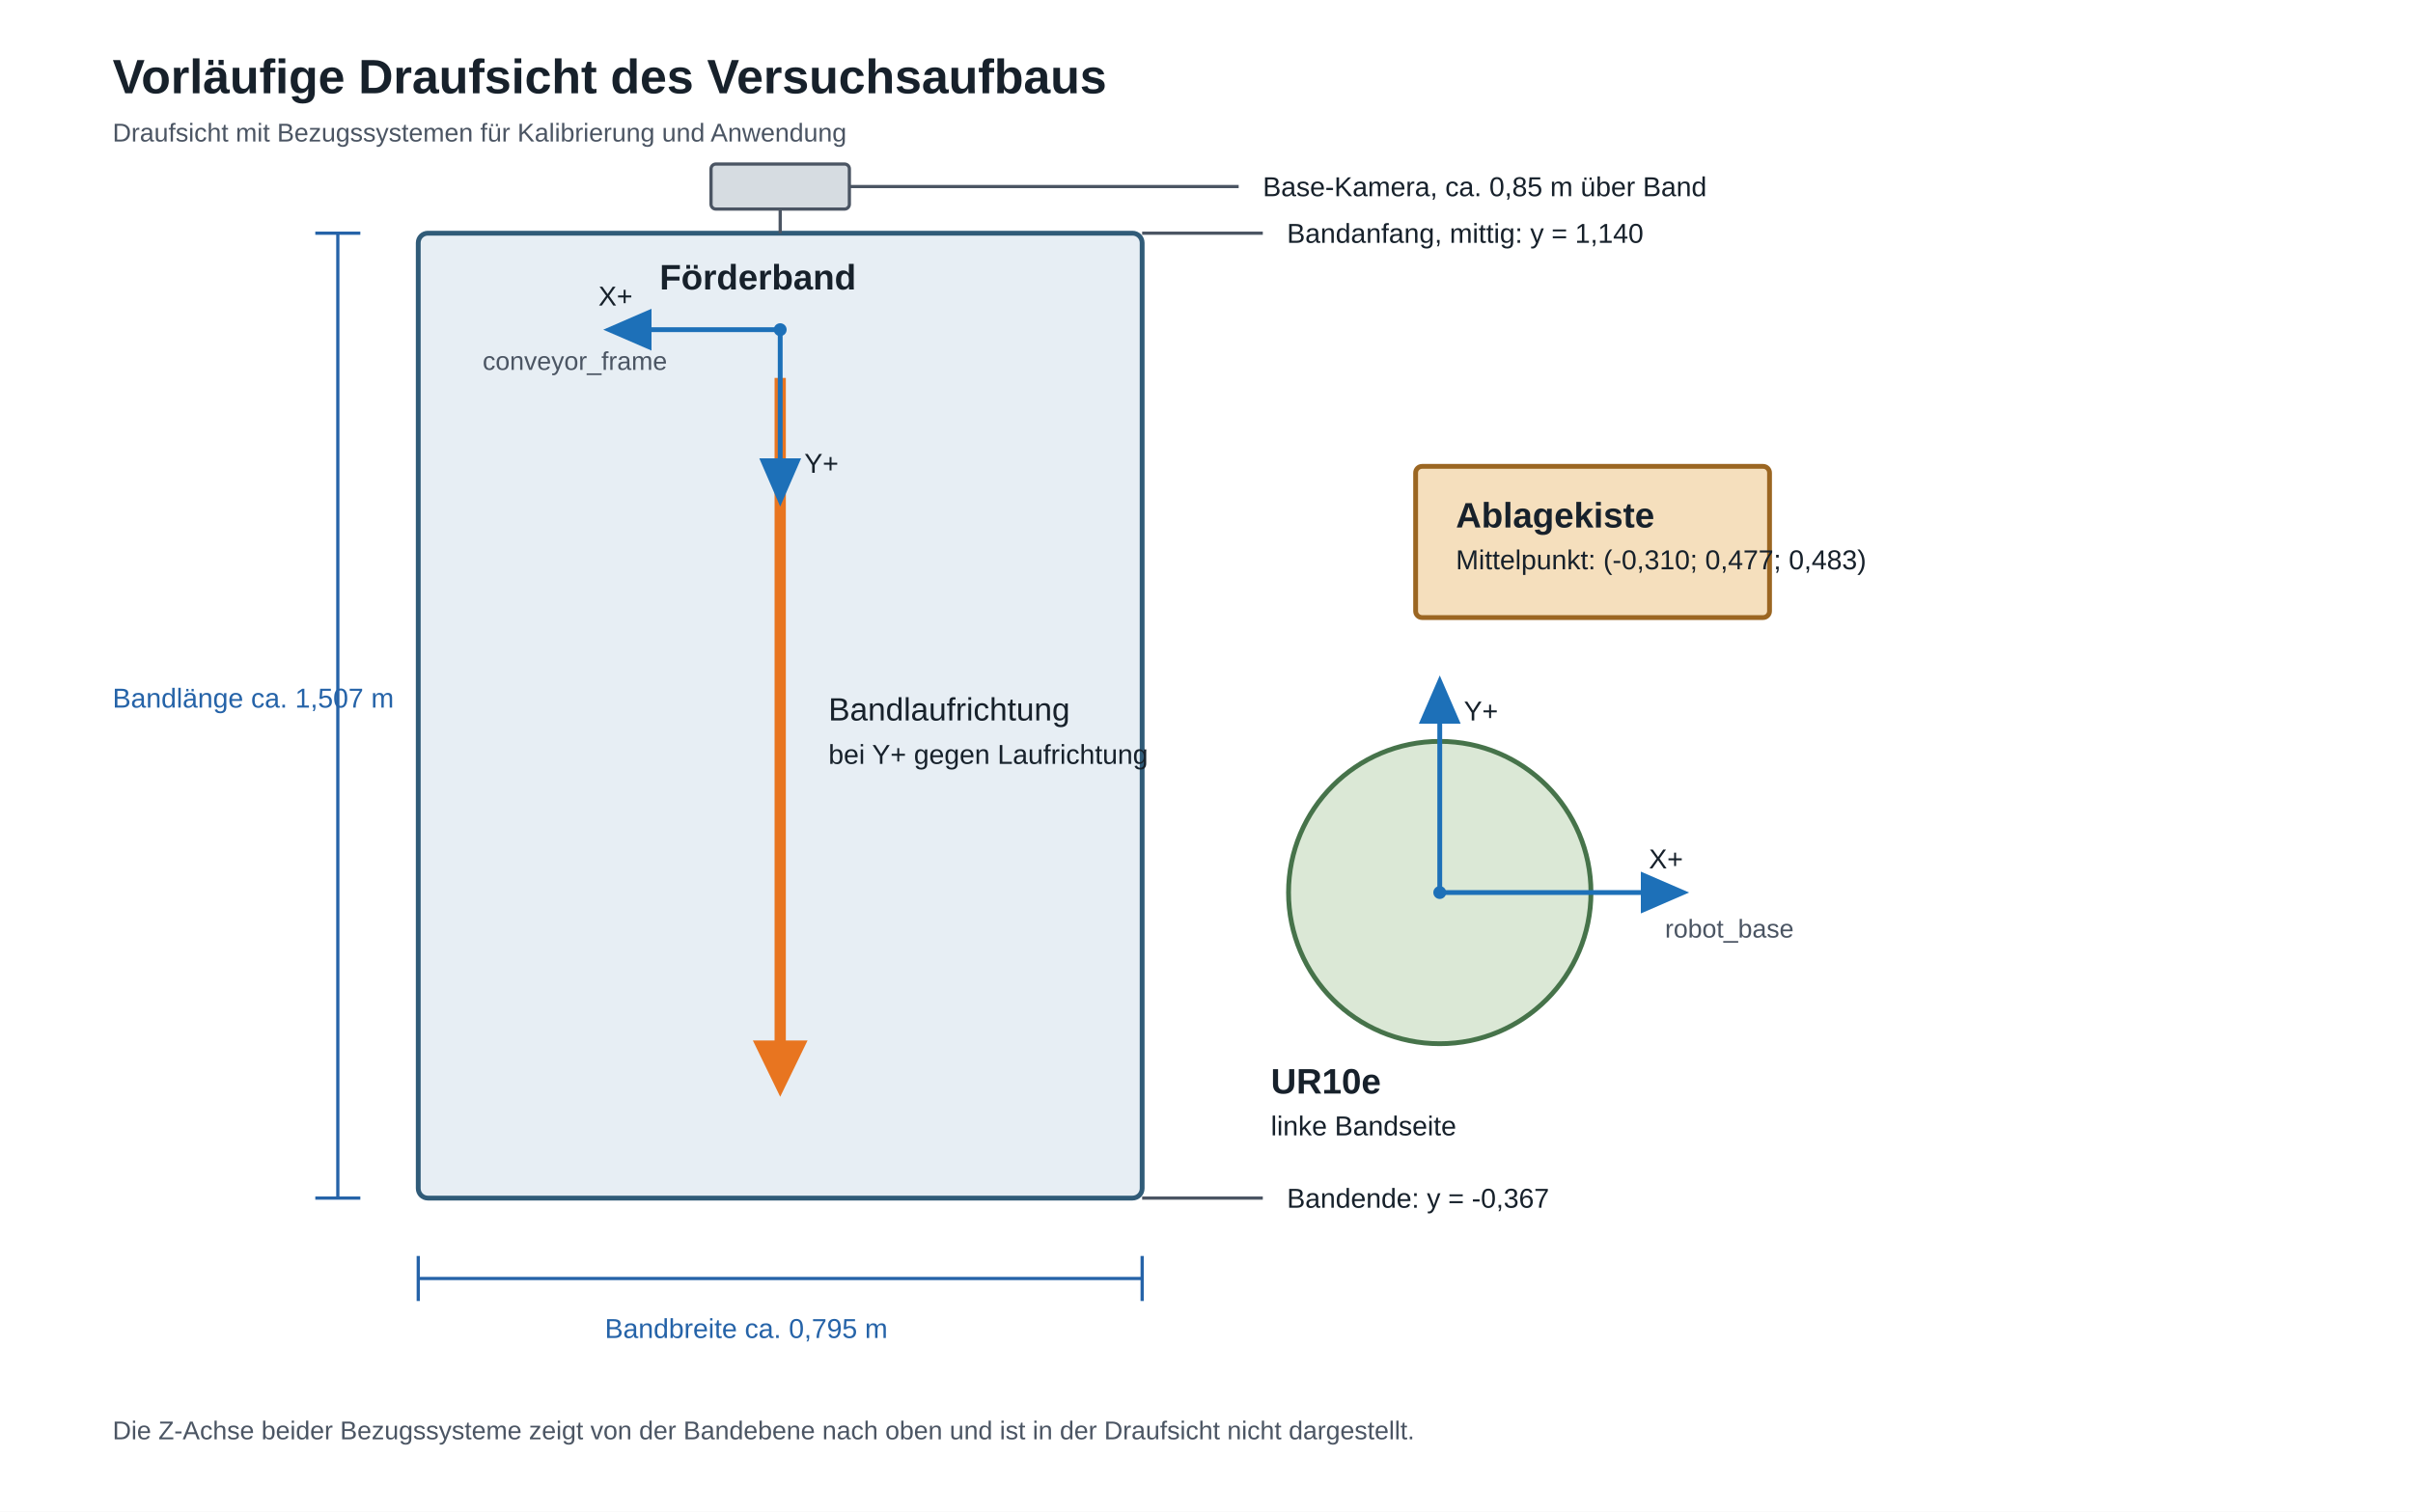
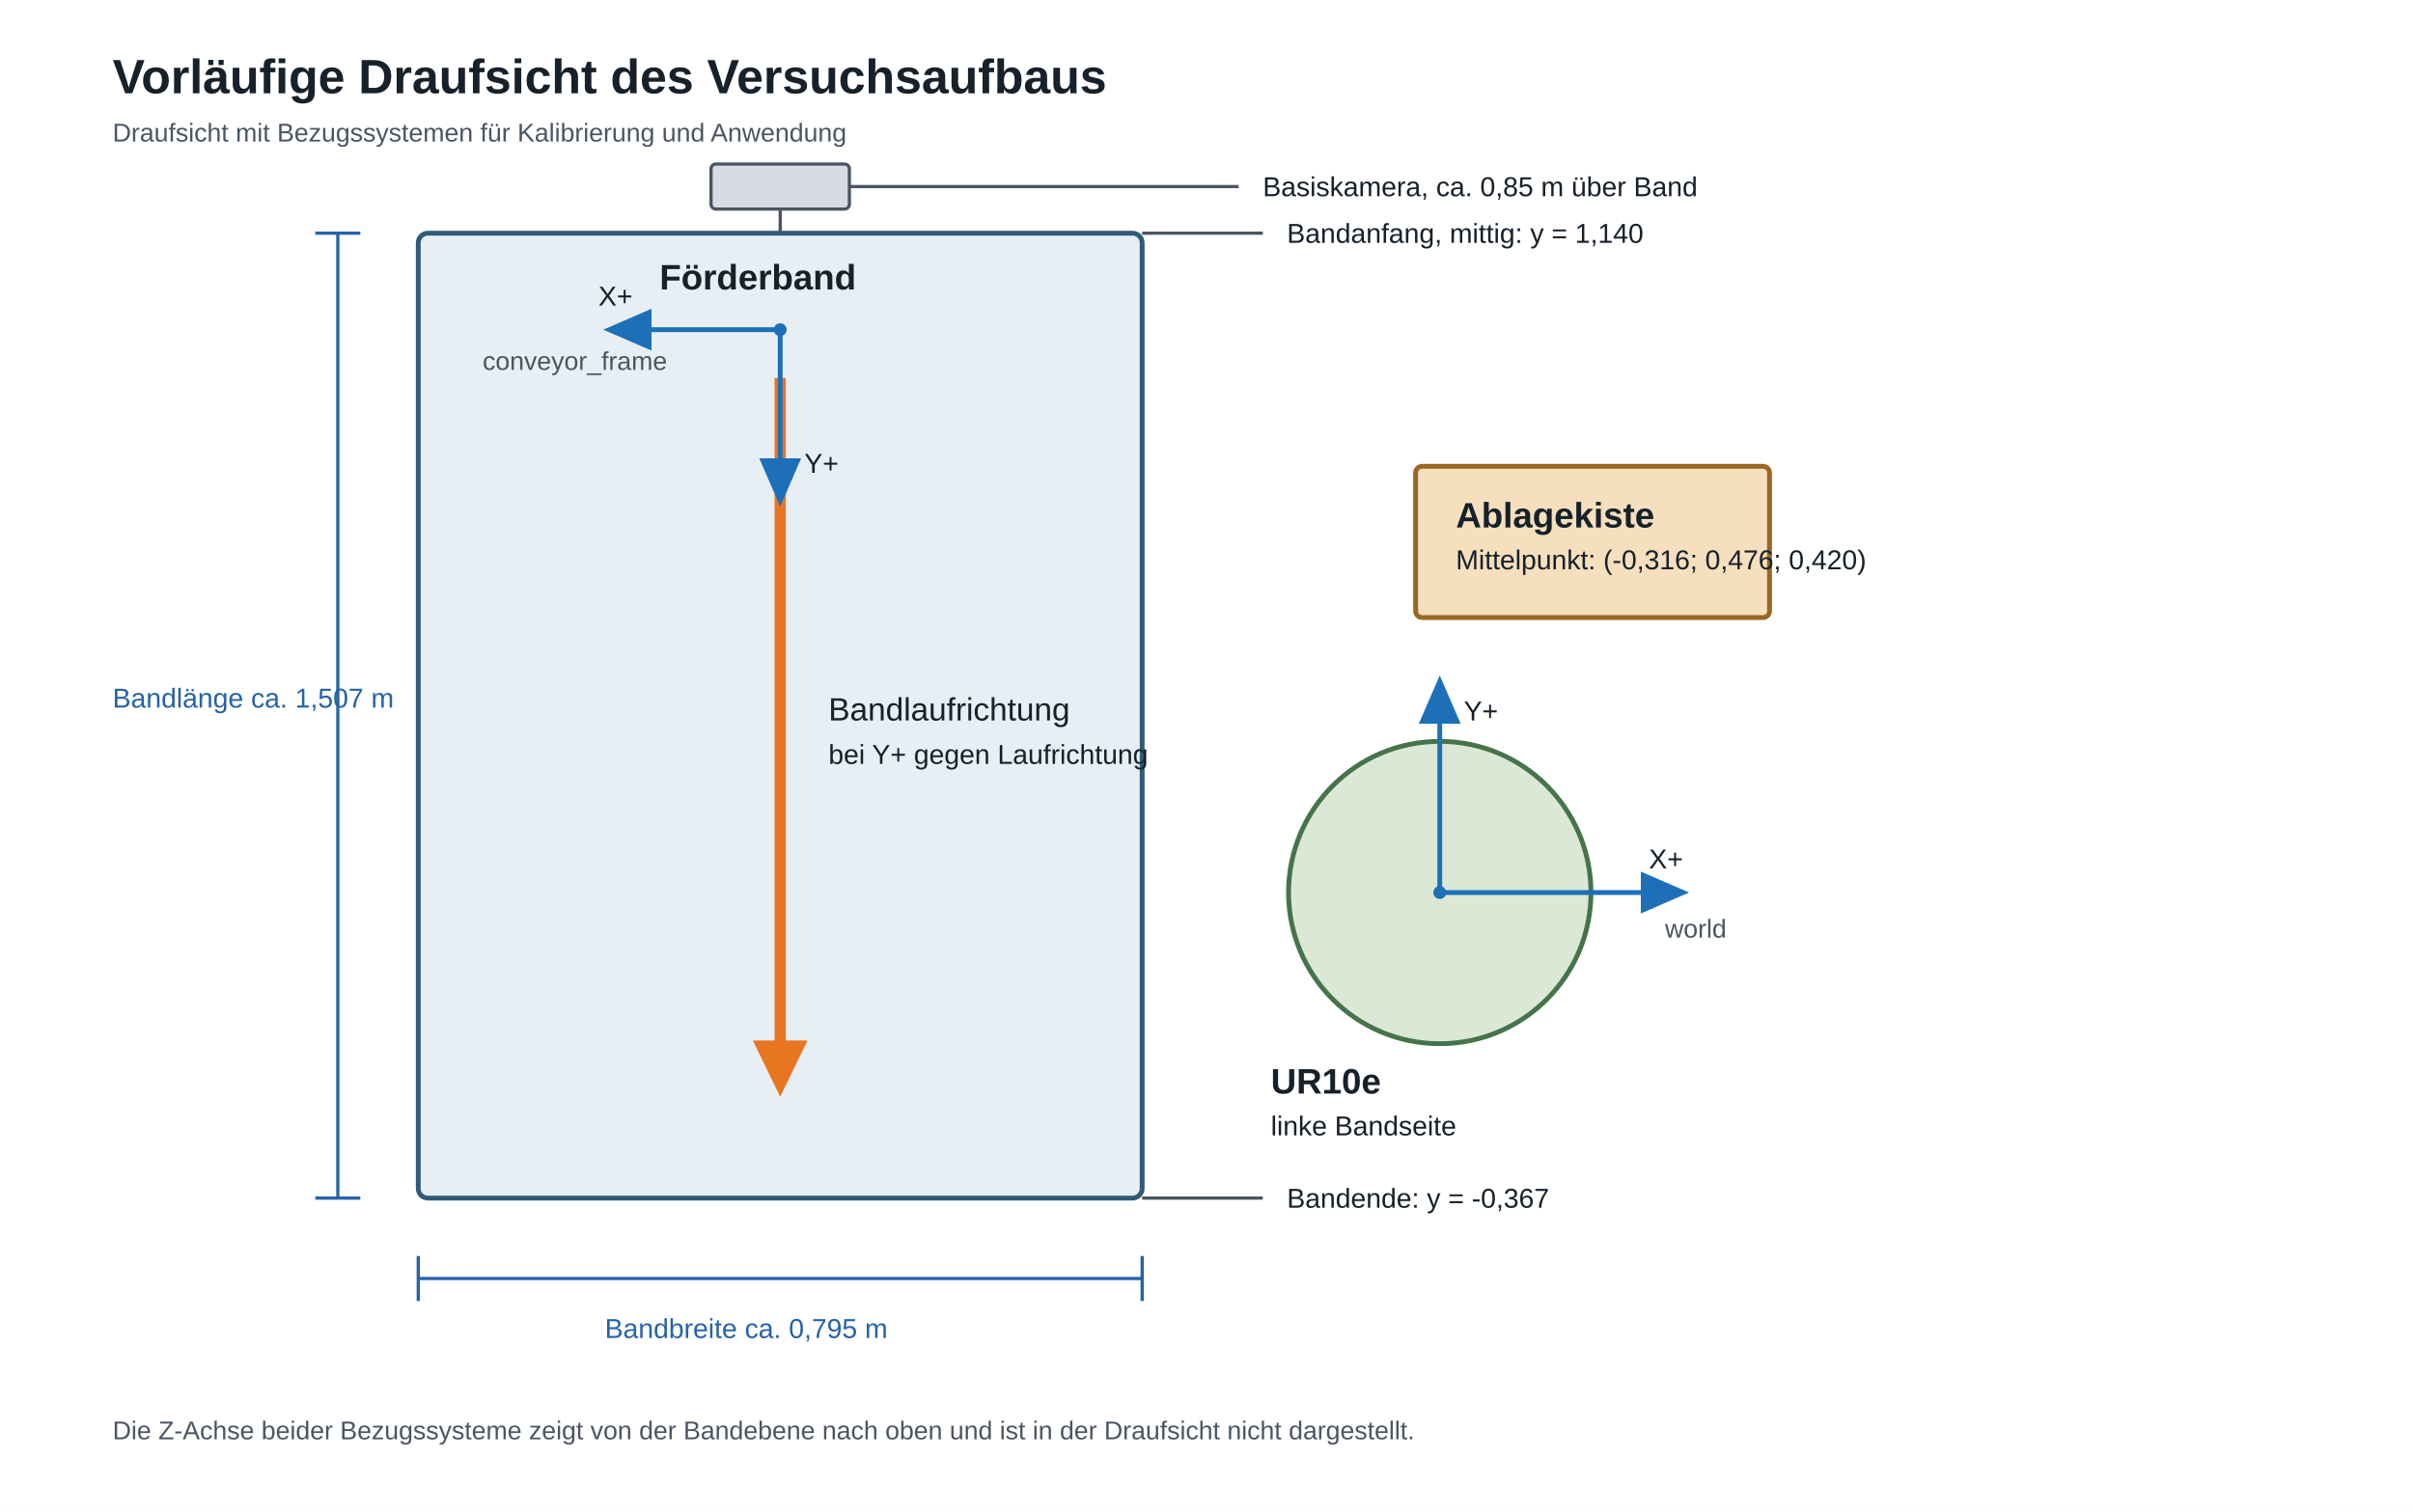
<svg xmlns="http://www.w3.org/2000/svg" width="1500" height="940" viewBox="0 0 1500 940">
  <style>
    text { font-family: Arial, sans-serif; fill: #17212b; }
    .title { font-size: 30px; font-weight: bold; }
    .heading { font-size: 22px; font-weight: bold; }
    .label { font-size: 20px; }
    .small { font-size: 17px; }
    .note { font-size: 16px; fill: #4b5563; }
    .dim { font-size: 17px; fill: #2563a8; }
  </style>
  <rect width="1500" height="940" fill="white" />
  <text x="70" y="58" class="title">Vorläufige Draufsicht des Versuchsaufbaus</text>
  <text x="70" y="88" class="note">Draufsicht mit Bezugssystemen für Kalibrierung und Anwendung</text>
  <rect x="260" y="145" width="450" height="600" rx="6" fill="#e7eef4" stroke="#305b78" stroke-width="3" />
  <text x="410" y="180" class="heading">Förderband</text>
  <rect x="442" y="102" width="86" height="28" rx="3" fill="#d6dce1" stroke="#4b5563" stroke-width="2" />
  <line x1="485" y1="130" x2="485" y2="145" stroke="#4b5563" stroke-width="2" />
  <line x1="528" y1="116" x2="770" y2="116" stroke="#4b5563" stroke-width="2" />
-   <text x="785" y="122" class="small">Base-Kamera, ca. 0,85 m über Band</text>
+   <text x="785" y="122" class="small">Basiskamera, ca. 0,85 m über Band</text>
  <line x1="485" y1="235" x2="485" y2="650" stroke="#e87520" stroke-width="7" />
  <polygon points="485,682 468,647 502,647" fill="#e87520" />
  <text x="515" y="448" class="label" fill="#c85410">Bandlaufrichtung</text>
  <text x="515" y="475" class="small">bei Y+ gegen Laufrichtung</text>
  <circle cx="895" cy="555" r="94" fill="#dbe8d6" stroke="#46734a" stroke-width="3" />
  <text x="790" y="680" class="heading">UR10e</text>
  <text x="790" y="706" class="small">linke Bandseite</text>
  <rect x="880" y="290" width="220" height="94" rx="4" fill="#f5dfbd" stroke="#9b6622" stroke-width="3" />
  <text x="905" y="328" class="heading">Ablagekiste</text>
-   <text x="905" y="354" class="small">Mittelpunkt: (-0,310; 0,477; 0,483)</text>
+   <text x="905" y="354" class="small">Mittelpunkt: (-0,316; 0,476; 0,420)</text>
  <line x1="710" y1="145" x2="785" y2="145" stroke="#4b5563" stroke-width="2" />
  <text x="800" y="151" class="small">Bandanfang, mittig: y = 1,140</text>
  <line x1="710" y1="745" x2="785" y2="745" stroke="#4b5563" stroke-width="2" />
  <text x="800" y="751" class="small">Bandende: y = -0,367</text>
  <line x1="260" y1="795" x2="710" y2="795" stroke="#2563a8" stroke-width="2" />
  <line x1="260" y1="781" x2="260" y2="809" stroke="#2563a8" stroke-width="2" />
  <line x1="710" y1="781" x2="710" y2="809" stroke="#2563a8" stroke-width="2" />
  <text x="376" y="832" class="dim">Bandbreite ca. 0,795 m</text>
  <line x1="210" y1="145" x2="210" y2="745" stroke="#2563a8" stroke-width="2" />
  <line x1="196" y1="145" x2="224" y2="145" stroke="#2563a8" stroke-width="2" />
  <line x1="196" y1="745" x2="224" y2="745" stroke="#2563a8" stroke-width="2" />
  <text x="70" y="440" class="dim">Bandlänge ca. 1,507 m</text>
  <circle cx="485" cy="205" r="4" fill="#1d70b8" />
  <line x1="485" y1="205" x2="395" y2="205" stroke="#1d70b8" stroke-width="3" />
  <polygon points="375,205 405,192 405,218" fill="#1d70b8" />
  <line x1="485" y1="205" x2="485" y2="295" stroke="#1d70b8" stroke-width="3" />
  <polygon points="485,315 472,285 498,285" fill="#1d70b8" />
  <text x="372" y="190" class="small">X+</text>
  <text x="500" y="294" class="small">Y+</text>
  <text x="300" y="230" class="note">conveyor_frame</text>
  <circle cx="895" cy="555" r="4" fill="#1d70b8" />
  <line x1="895" y1="555" x2="1030" y2="555" stroke="#1d70b8" stroke-width="3" />
  <polygon points="1050,555 1020,542 1020,568" fill="#1d70b8" />
  <line x1="895" y1="555" x2="895" y2="440" stroke="#1d70b8" stroke-width="3" />
  <polygon points="895,420 882,450 908,450" fill="#1d70b8" />
  <text x="1025" y="540" class="small">X+</text>
  <text x="910" y="448" class="small">Y+</text>
-   <text x="1035" y="583" class="note">robot_base</text>
+   <text x="1035" y="583" class="note">world</text>
  <text x="70" y="895" class="note">Die Z-Achse beider Bezugssysteme zeigt von der Bandebene nach oben und ist in der Draufsicht nicht dargestellt.</text>
</svg>
